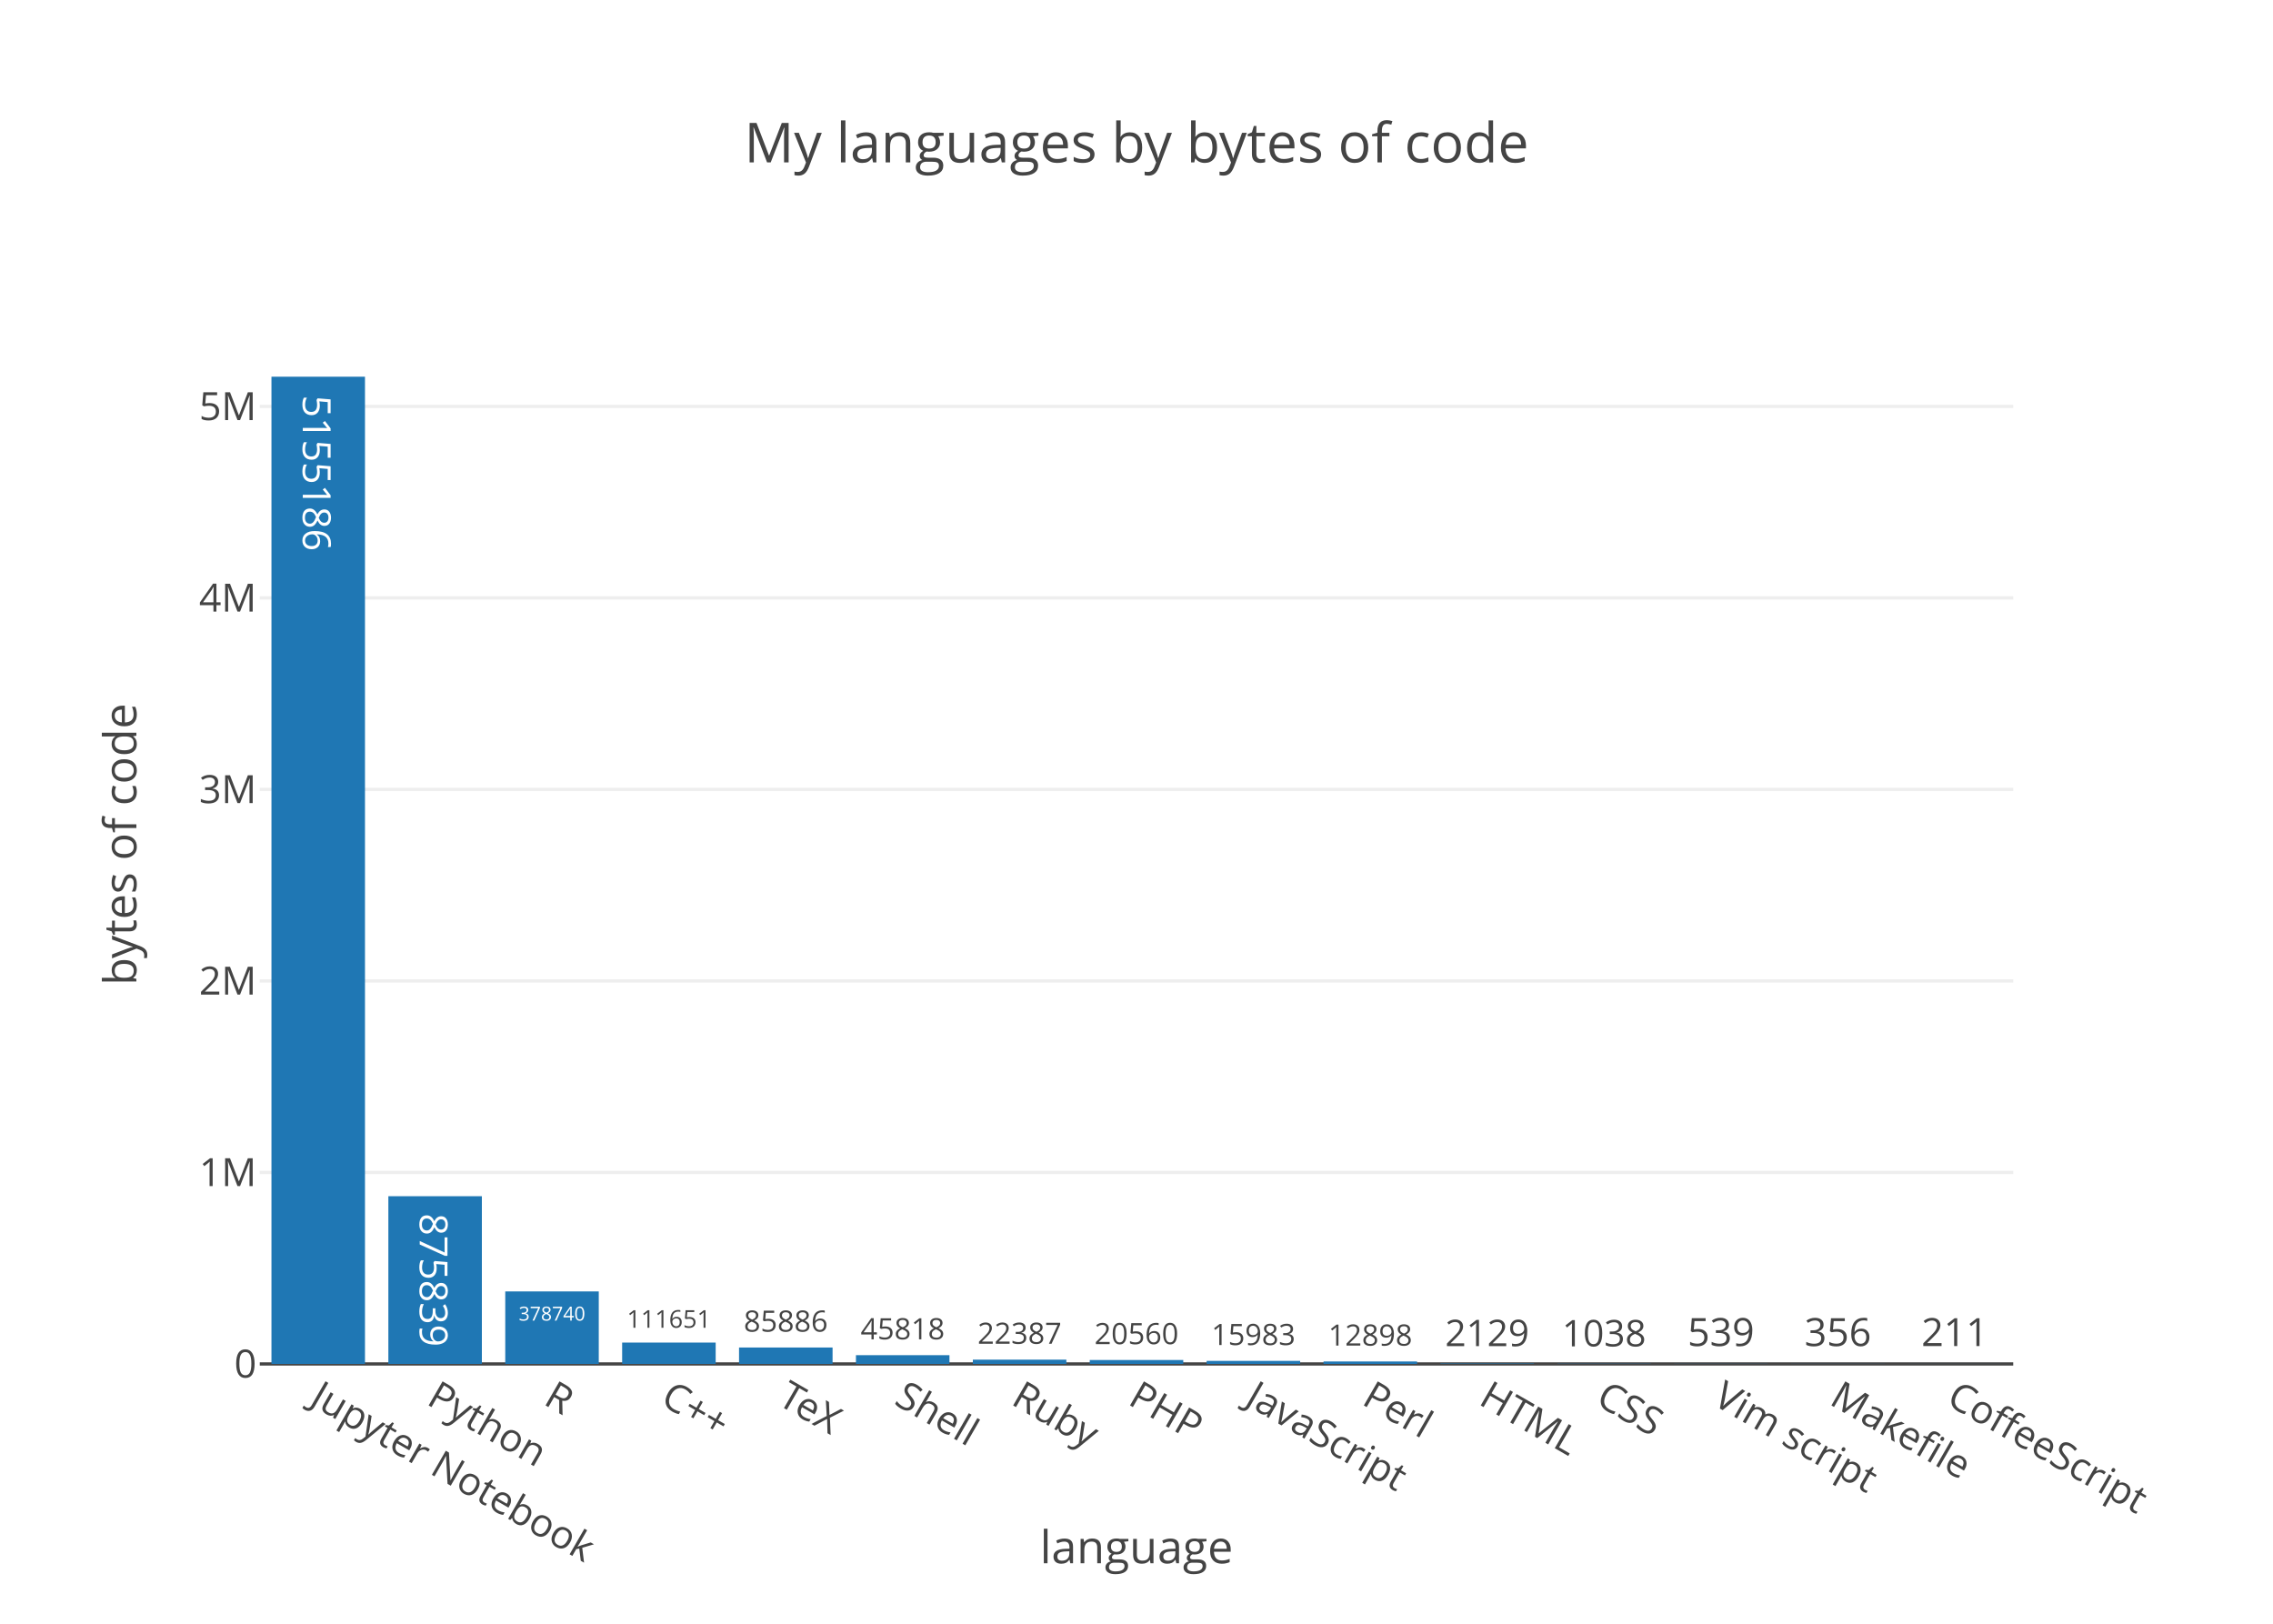
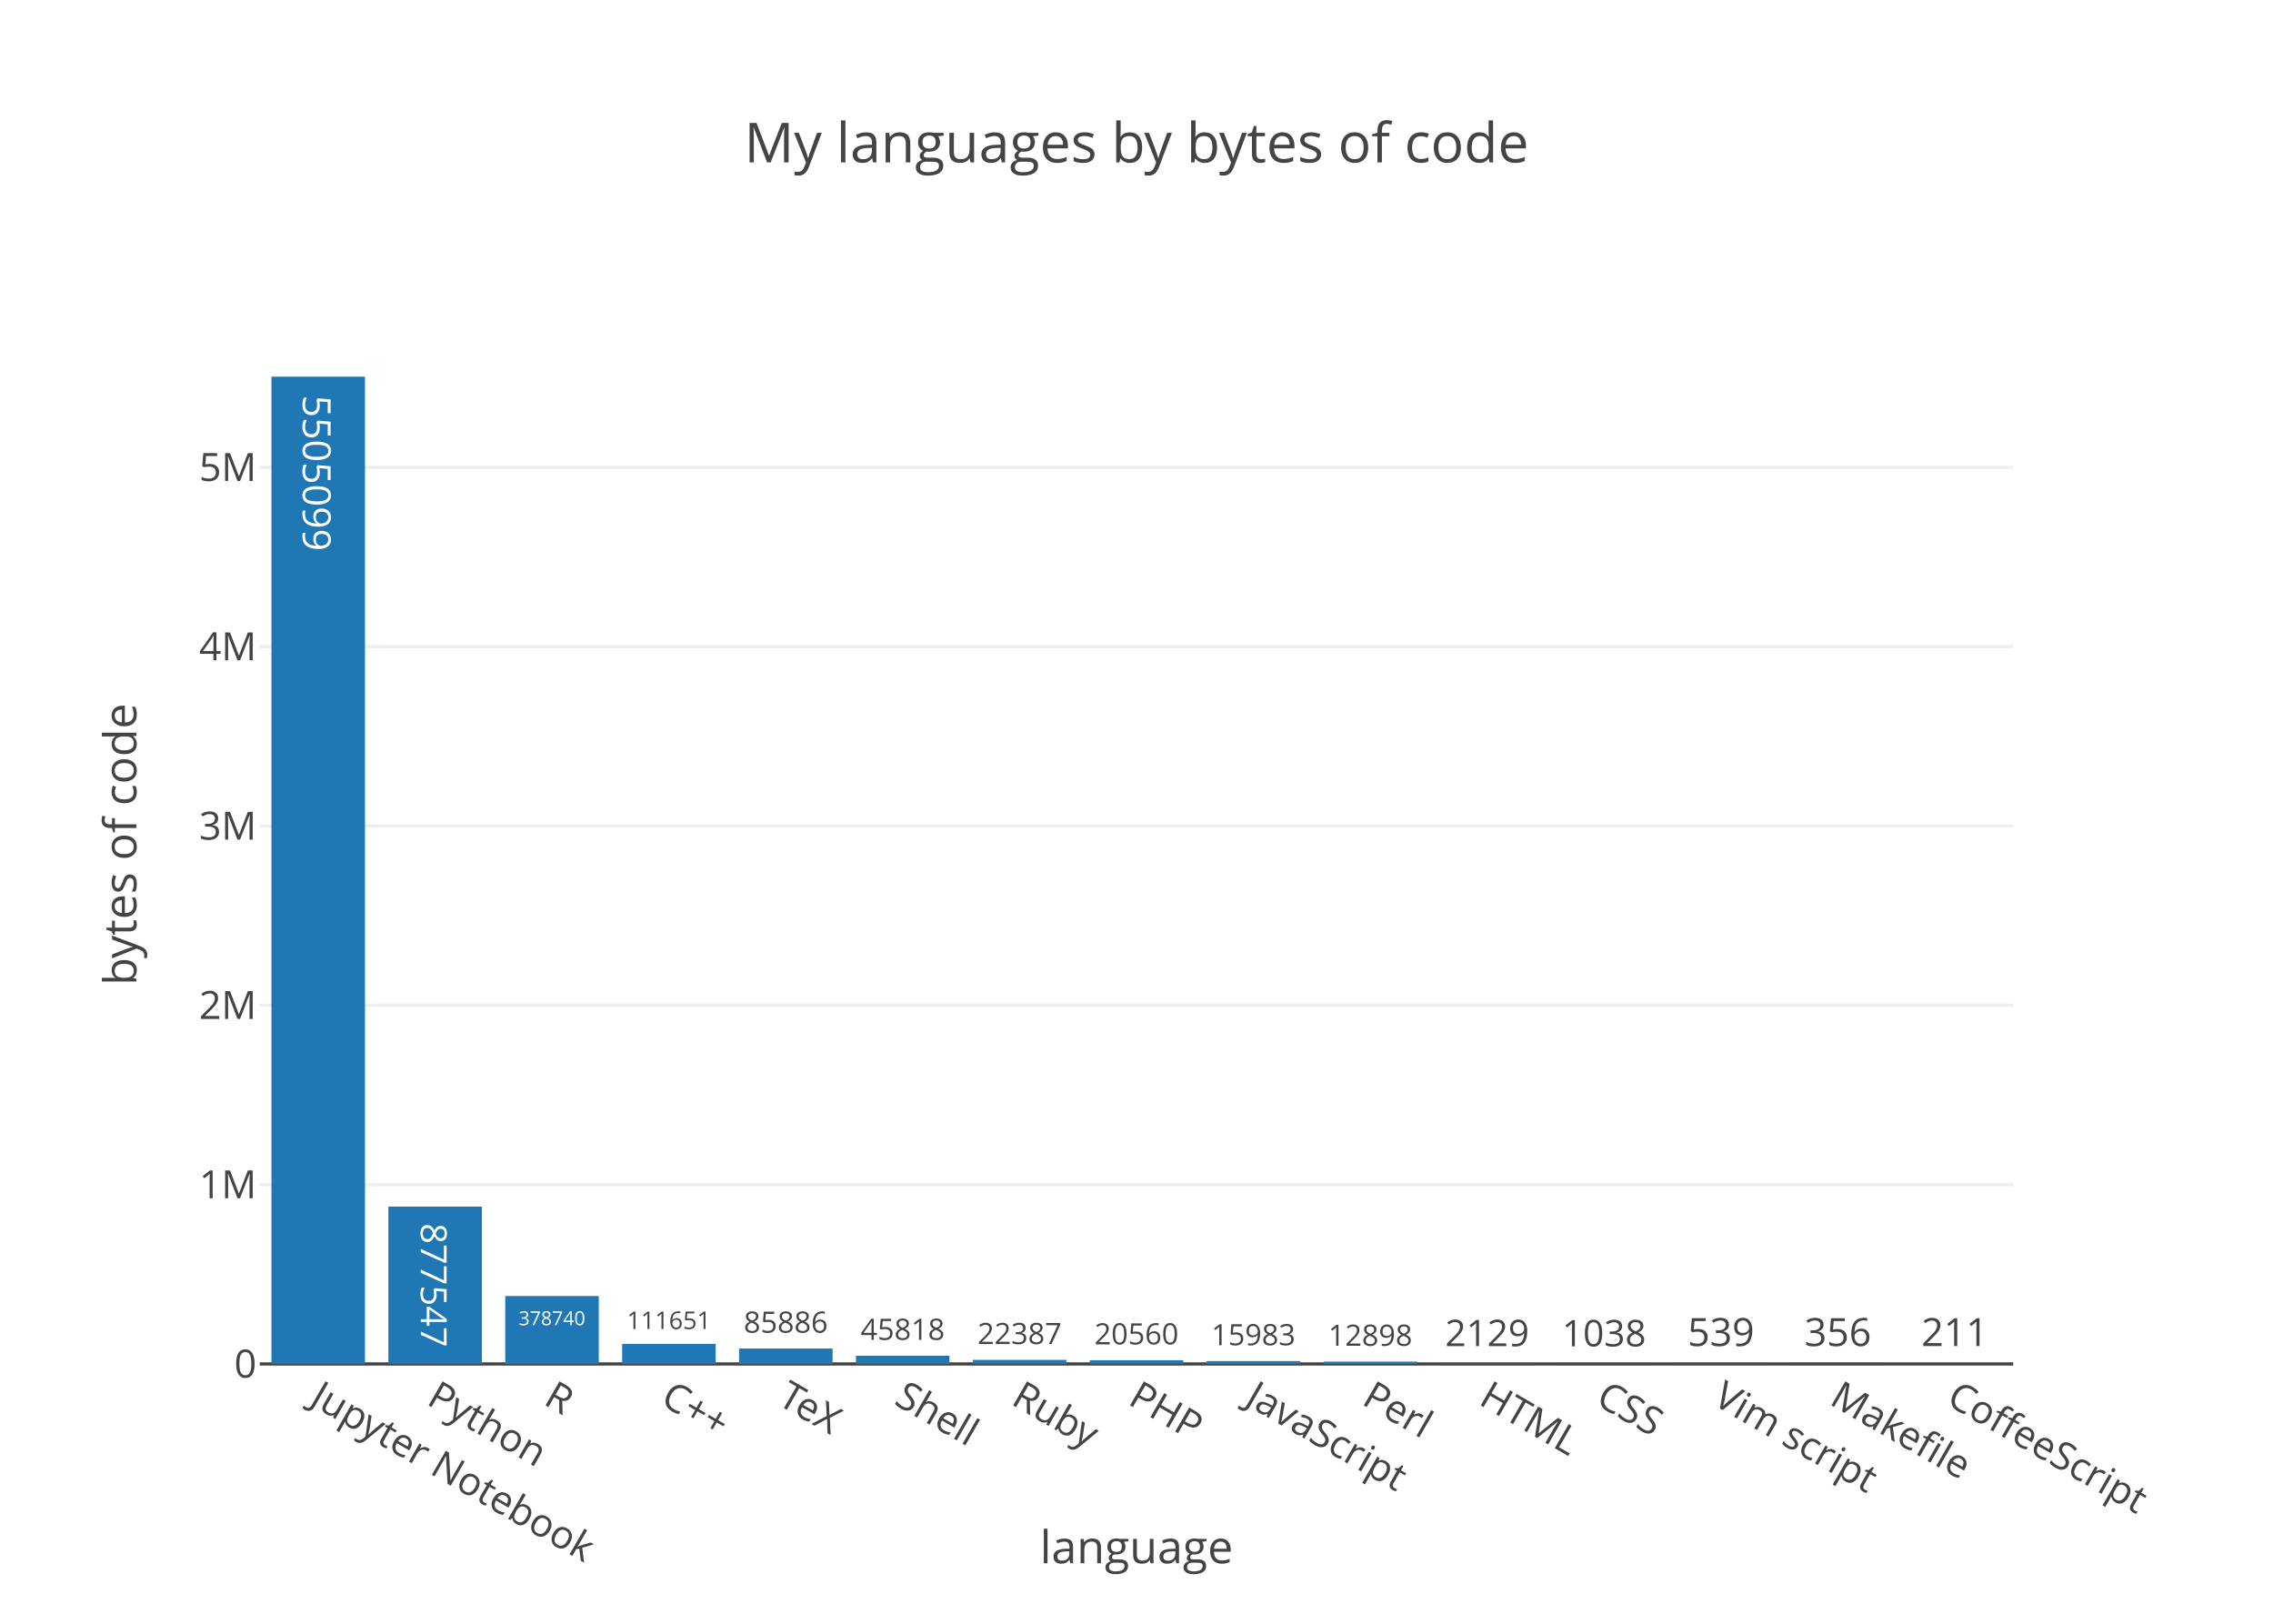
<svg xmlns="http://www.w3.org/2000/svg" class="main-svg" width="700" height="500" viewBox="0 0 700 500">
  <rect x="0" y="0" width="700" height="500" style="fill: rgb(255, 255, 255); fill-opacity: 1;" />
-   <defs id="defs-56e258">
+   <defs id="defs-46611b">
    <g class="clips">
-       <clipPath id="clip56e258xyplot" class="plotclip">
+       <clipPath id="clip46611bxyplot" class="plotclip">
        <rect width="540" height="320" />
      </clipPath>
-       <clipPath class="axesclip" id="clip56e258x">
+       <clipPath class="axesclip" id="clip46611bx">
        <rect x="80" y="0" width="540" height="500" />
      </clipPath>
-       <clipPath class="axesclip" id="clip56e258y">
+       <clipPath class="axesclip" id="clip46611by">
        <rect x="0" y="100" width="700" height="320" />
      </clipPath>
-       <clipPath class="axesclip" id="clip56e258xy">
+       <clipPath class="axesclip" id="clip46611bxy">
        <rect x="80" y="100" width="540" height="320" />
      </clipPath>
    </g>
    <g class="gradients" />
  </defs>
  <g class="bglayer" />
  <g class="layer-below">
    <g class="imagelayer" />
    <g class="shapelayer" />
  </g>
  <g class="cartesianlayer">
    <g class="subplot xy">
      <g class="layer-subplot">
        <g class="shapelayer" />
        <g class="imagelayer" />
      </g>
      <g class="gridlayer">
        <g class="x" />
        <g class="y">
-           <path class="ygrid crisp" transform="translate(0,361.03)" d="M80,0h540" style="stroke: rgb(238, 238, 238); stroke-opacity: 1; stroke-width: 1px;" />
-           <path class="ygrid crisp" transform="translate(0,302.06)" d="M80,0h540" style="stroke: rgb(238, 238, 238); stroke-opacity: 1; stroke-width: 1px;" />
-           <path class="ygrid crisp" transform="translate(0,243.09)" d="M80,0h540" style="stroke: rgb(238, 238, 238); stroke-opacity: 1; stroke-width: 1px;" />
-           <path class="ygrid crisp" transform="translate(0,184.12)" d="M80,0h540" style="stroke: rgb(238, 238, 238); stroke-opacity: 1; stroke-width: 1px;" />
-           <path class="ygrid crisp" transform="translate(0,125.15)" d="M80,0h540" style="stroke: rgb(238, 238, 238); stroke-opacity: 1; stroke-width: 1px;" />
+           <path class="ygrid crisp" transform="translate(0,364.78)" d="M80,0h540" style="stroke: rgb(238, 238, 238); stroke-opacity: 1; stroke-width: 1px;" />
+           <path class="ygrid crisp" transform="translate(0,309.56)" d="M80,0h540" style="stroke: rgb(238, 238, 238); stroke-opacity: 1; stroke-width: 1px;" />
+           <path class="ygrid crisp" transform="translate(0,254.34)" d="M80,0h540" style="stroke: rgb(238, 238, 238); stroke-opacity: 1; stroke-width: 1px;" />
+           <path class="ygrid crisp" transform="translate(0,199.11)" d="M80,0h540" style="stroke: rgb(238, 238, 238); stroke-opacity: 1; stroke-width: 1px;" />
+           <path class="ygrid crisp" transform="translate(0,143.89)" d="M80,0h540" style="stroke: rgb(238, 238, 238); stroke-opacity: 1; stroke-width: 1px;" />
        </g>
      </g>
      <g class="zerolinelayer">
        <path class="yzl zl crisp" transform="translate(0,420)" d="M80,0h540" style="stroke: rgb(68, 68, 68); stroke-opacity: 1; stroke-width: 1px;" />
      </g>
      <path class="xlines-below" />
      <path class="ylines-below" />
      <g class="overlines-below" />
      <g class="xaxislayer-below" />
      <g class="yaxislayer-below" />
      <g class="overaxes-below" />
-       <g class="plot" transform="translate(80, 100)" clip-path="url('#clip56e258xyplot')">
+       <g class="plot" transform="translate(80, 100)" clip-path="url('#clip46611bxyplot')">
        <g class="barlayer mlayer">
          <g class="trace bars" style="opacity: 1;">
            <g class="points">
              <g class="point">
                <path d="M3.6,320V16H32.4V320Z" style="vector-effect: non-scaling-stroke; opacity: 1; stroke-width: 0px; fill: rgb(31, 119, 180); fill-opacity: 1;" />
-                 <text class="bartext bartext-inside" transform="translate(17.99219 50.44531)rotate(90 0.0078125 -4.75) " text-anchor="middle" data-notex="1" x="0" y="0" style="font-family: 'Open Sans', verdana, arial, sans-serif; font-size: 12px; fill: rgb(255, 255, 255); fill-opacity: 1; white-space: pre;">5155186</text>
-               </g>
-               <g class="point">
-                 <path d="M39.6,320V268.35H68.4V320Z" style="vector-effect: non-scaling-stroke; opacity: 1; stroke-width: 0px; fill: rgb(31, 119, 180); fill-opacity: 1;" />
-                 <text class="bartext bartext-inside" transform="translate(53.99221 298.913)scale(0.9974735) rotate(90 0.0078125 -4.75) " text-anchor="middle" data-notex="1" x="0" y="0" style="font-family: 'Open Sans', verdana, arial, sans-serif; font-size: 12px; fill: rgb(255, 255, 255); fill-opacity: 1; white-space: pre;">875839</text>
-               </g>
-               <g class="point">
-                 <path d="M75.6,320V297.67H104.4V320Z" style="vector-effect: non-scaling-stroke; opacity: 1; stroke-width: 0px; fill: rgb(31, 119, 180); fill-opacity: 1;" />
-                 <text class="bartext bartext-inside" transform="translate(89.99611 306.6483)scale(0.4981905) " text-anchor="middle" data-notex="1" x="0" y="0" style="font-family: 'Open Sans', verdana, arial, sans-serif; font-size: 12px; fill: rgb(255, 255, 255); fill-opacity: 1; white-space: pre;">378740</text>
-               </g>
-               <g class="point">
-                 <path d="M111.6,320V313.42H140.4V320Z" style="vector-effect: non-scaling-stroke; opacity: 1; stroke-width: 0px; fill: rgb(31, 119, 180); fill-opacity: 1;" />
-                 <text class="bartext bartext-outside" transform="translate(125.9951 308.8468)scale(0.6292933) " text-anchor="middle" data-notex="1" x="0" y="0" style="font-family: 'Open Sans', verdana, arial, sans-serif; font-size: 12px; fill: rgb(68, 68, 68); fill-opacity: 1; white-space: pre;">111651</text>
-               </g>
-               <g class="point">
-                 <path d="M147.6,320V314.94H176.4V320Z" style="vector-effect: non-scaling-stroke; opacity: 1; stroke-width: 0px; fill: rgb(31, 119, 180); fill-opacity: 1;" />
-                 <text class="bartext bartext-outside" transform="translate(161.9941 310.0522)scale(0.7551004) " text-anchor="middle" data-notex="1" x="0" y="0" style="font-family: 'Open Sans', verdana, arial, sans-serif; font-size: 12px; fill: rgb(68, 68, 68); fill-opacity: 1; white-space: pre;">85886</text>
-               </g>
-               <g class="point">
-                 <path d="M183.6,320V317.3H212.4V320Z" style="vector-effect: non-scaling-stroke; opacity: 1; stroke-width: 0px; fill: rgb(31, 119, 180); fill-opacity: 1;" />
-                 <text class="bartext bartext-outside" transform="translate(197.9941 312.4122)scale(0.7551004) " text-anchor="middle" data-notex="1" x="0" y="0" style="font-family: 'Open Sans', verdana, arial, sans-serif; font-size: 12px; fill: rgb(68, 68, 68); fill-opacity: 1; white-space: pre;">45818</text>
-               </g>
-               <g class="point">
-                 <path d="M219.6,320V318.68H248.4V320Z" style="vector-effect: non-scaling-stroke; opacity: 1; stroke-width: 0px; fill: rgb(31, 119, 180); fill-opacity: 1;" />
-                 <text class="bartext bartext-outside" transform="translate(233.9941 313.7922)scale(0.7551004) " text-anchor="middle" data-notex="1" x="0" y="0" style="font-family: 'Open Sans', verdana, arial, sans-serif; font-size: 12px; fill: rgb(68, 68, 68); fill-opacity: 1; white-space: pre;">22387</text>
-               </g>
-               <g class="point">
-                 <path d="M255.6,320V318.79H284.4V320Z" style="vector-effect: non-scaling-stroke; opacity: 1; stroke-width: 0px; fill: rgb(31, 119, 180); fill-opacity: 1;" />
-                 <text class="bartext bartext-outside" transform="translate(269.9941 313.9022)scale(0.7551004) " text-anchor="middle" data-notex="1" x="0" y="0" style="font-family: 'Open Sans', verdana, arial, sans-serif; font-size: 12px; fill: rgb(68, 68, 68); fill-opacity: 1; white-space: pre;">20560</text>
-               </g>
-               <g class="point">
-                 <path d="M291.6,320V319.06H320.4V320Z" style="vector-effect: non-scaling-stroke; opacity: 1; stroke-width: 0px; fill: rgb(31, 119, 180); fill-opacity: 1;" />
-                 <text class="bartext bartext-outside" transform="translate(305.9941 314.1722)scale(0.7551004) " text-anchor="middle" data-notex="1" x="0" y="0" style="font-family: 'Open Sans', verdana, arial, sans-serif; font-size: 12px; fill: rgb(68, 68, 68); fill-opacity: 1; white-space: pre;">15983</text>
-               </g>
-               <g class="point">
-                 <path d="M327.6,320V319.24H356.4V320Z" style="vector-effect: non-scaling-stroke; opacity: 1; stroke-width: 0px; fill: rgb(31, 119, 180); fill-opacity: 1;" />
-                 <text class="bartext bartext-outside" transform="translate(341.9941 314.3522)scale(0.7551004) " text-anchor="middle" data-notex="1" x="0" y="0" style="font-family: 'Open Sans', verdana, arial, sans-serif; font-size: 12px; fill: rgb(68, 68, 68); fill-opacity: 1; white-space: pre;">12898</text>
-               </g>
-               <g class="point">
-                 <path d="M363.6,320V319.87H392.4V320Z" style="vector-effect: non-scaling-stroke; opacity: 1; stroke-width: 0px; fill: rgb(31, 119, 180); fill-opacity: 1;" />
-                 <text class="bartext bartext-outside" transform="translate(377.9926 314.5106)scale(0.9437788) " text-anchor="middle" data-notex="1" x="0" y="0" style="font-family: 'Open Sans', verdana, arial, sans-serif; font-size: 12px; fill: rgb(68, 68, 68); fill-opacity: 1; white-space: pre;">2129</text>
+                 <text class="bartext bartext-inside" transform="translate(17.99219 50.44531)rotate(90 0.0078125 -4.75) " text-anchor="middle" data-notex="1" x="0" y="0" style="font-family: 'Open Sans', verdana, arial, sans-serif; font-size: 12px; fill: rgb(255, 255, 255); fill-opacity: 1; white-space: pre;">5505099</text>
+               </g>
+               <g class="point">
+                 <path d="M39.6,320V271.54H68.4V320Z" style="vector-effect: non-scaling-stroke; opacity: 1; stroke-width: 0px; fill: rgb(31, 119, 180); fill-opacity: 1;" />
+                 <text class="bartext bartext-inside" transform="translate(53.99275 300.1769)scale(0.9277706) rotate(90 0.0078125 -4.75) " text-anchor="middle" data-notex="1" x="0" y="0" style="font-family: 'Open Sans', verdana, arial, sans-serif; font-size: 12px; fill: rgb(255, 255, 255); fill-opacity: 1; white-space: pre;">877547</text>
+               </g>
+               <g class="point">
+                 <path d="M75.6,320V299.09H104.4V320Z" style="vector-effect: non-scaling-stroke; opacity: 1; stroke-width: 0px; fill: rgb(31, 119, 180); fill-opacity: 1;" />
+                 <text class="bartext bartext-inside" transform="translate(89.99611 308.0683)scale(0.4981905) " text-anchor="middle" data-notex="1" x="0" y="0" style="font-family: 'Open Sans', verdana, arial, sans-serif; font-size: 12px; fill: rgb(255, 255, 255); fill-opacity: 1; white-space: pre;">378740</text>
+               </g>
+               <g class="point">
+                 <path d="M111.6,320V313.83H140.4V320Z" style="vector-effect: non-scaling-stroke; opacity: 1; stroke-width: 0px; fill: rgb(31, 119, 180); fill-opacity: 1;" />
+                 <text class="bartext bartext-outside" transform="translate(125.9951 309.2568)scale(0.6292933) " text-anchor="middle" data-notex="1" x="0" y="0" style="font-family: 'Open Sans', verdana, arial, sans-serif; font-size: 12px; fill: rgb(68, 68, 68); fill-opacity: 1; white-space: pre;">111651</text>
+               </g>
+               <g class="point">
+                 <path d="M147.6,320V315.26H176.4V320Z" style="vector-effect: non-scaling-stroke; opacity: 1; stroke-width: 0px; fill: rgb(31, 119, 180); fill-opacity: 1;" />
+                 <text class="bartext bartext-outside" transform="translate(161.9941 310.3722)scale(0.7551004) " text-anchor="middle" data-notex="1" x="0" y="0" style="font-family: 'Open Sans', verdana, arial, sans-serif; font-size: 12px; fill: rgb(68, 68, 68); fill-opacity: 1; white-space: pre;">85886</text>
+               </g>
+               <g class="point">
+                 <path d="M183.6,320V317.47H212.4V320Z" style="vector-effect: non-scaling-stroke; opacity: 1; stroke-width: 0px; fill: rgb(31, 119, 180); fill-opacity: 1;" />
+                 <text class="bartext bartext-outside" transform="translate(197.9941 312.5822)scale(0.7551004) " text-anchor="middle" data-notex="1" x="0" y="0" style="font-family: 'Open Sans', verdana, arial, sans-serif; font-size: 12px; fill: rgb(68, 68, 68); fill-opacity: 1; white-space: pre;">45818</text>
+               </g>
+               <g class="point">
+                 <path d="M219.6,320V318.76H248.4V320Z" style="vector-effect: non-scaling-stroke; opacity: 1; stroke-width: 0px; fill: rgb(31, 119, 180); fill-opacity: 1;" />
+                 <text class="bartext bartext-outside" transform="translate(233.9941 313.8722)scale(0.7551004) " text-anchor="middle" data-notex="1" x="0" y="0" style="font-family: 'Open Sans', verdana, arial, sans-serif; font-size: 12px; fill: rgb(68, 68, 68); fill-opacity: 1; white-space: pre;">22387</text>
+               </g>
+               <g class="point">
+                 <path d="M255.6,320V318.86H284.4V320Z" style="vector-effect: non-scaling-stroke; opacity: 1; stroke-width: 0px; fill: rgb(31, 119, 180); fill-opacity: 1;" />
+                 <text class="bartext bartext-outside" transform="translate(269.9941 313.9722)scale(0.7551004) " text-anchor="middle" data-notex="1" x="0" y="0" style="font-family: 'Open Sans', verdana, arial, sans-serif; font-size: 12px; fill: rgb(68, 68, 68); fill-opacity: 1; white-space: pre;">20560</text>
+               </g>
+               <g class="point">
+                 <path d="M291.6,320V319.12H320.4V320Z" style="vector-effect: non-scaling-stroke; opacity: 1; stroke-width: 0px; fill: rgb(31, 119, 180); fill-opacity: 1;" />
+                 <text class="bartext bartext-outside" transform="translate(305.9941 314.2322)scale(0.7551004) " text-anchor="middle" data-notex="1" x="0" y="0" style="font-family: 'Open Sans', verdana, arial, sans-serif; font-size: 12px; fill: rgb(68, 68, 68); fill-opacity: 1; white-space: pre;">15983</text>
+               </g>
+               <g class="point">
+                 <path d="M327.6,320V319.29H356.4V320Z" style="vector-effect: non-scaling-stroke; opacity: 1; stroke-width: 0px; fill: rgb(31, 119, 180); fill-opacity: 1;" />
+                 <text class="bartext bartext-outside" transform="translate(341.9941 314.4022)scale(0.7551004) " text-anchor="middle" data-notex="1" x="0" y="0" style="font-family: 'Open Sans', verdana, arial, sans-serif; font-size: 12px; fill: rgb(68, 68, 68); fill-opacity: 1; white-space: pre;">12898</text>
+               </g>
+               <g class="point">
+                 <path d="M363.6,320V319.88H392.4V320Z" style="vector-effect: non-scaling-stroke; opacity: 1; stroke-width: 0px; fill: rgb(31, 119, 180); fill-opacity: 1;" />
+                 <text class="bartext bartext-outside" transform="translate(377.9926 314.5206)scale(0.9437788) " text-anchor="middle" data-notex="1" x="0" y="0" style="font-family: 'Open Sans', verdana, arial, sans-serif; font-size: 12px; fill: rgb(68, 68, 68); fill-opacity: 1; white-space: pre;">2129</text>
              </g>
              <g class="point">
                <path d="M399.6,320V319.94H428.4V320Z" style="vector-effect: non-scaling-stroke; opacity: 1; stroke-width: 0px; fill: rgb(31, 119, 180); fill-opacity: 1;" />
                <text class="bartext bartext-outside" transform="translate(413.9926 314.5806)scale(0.9437788) " text-anchor="middle" data-notex="1" x="0" y="0" style="font-family: 'Open Sans', verdana, arial, sans-serif; font-size: 12px; fill: rgb(68, 68, 68); fill-opacity: 1; white-space: pre;">1038</text>
              </g>
              <g class="point">
                <path d="M435.6,320V319.97H464.4V320Z" style="vector-effect: non-scaling-stroke; opacity: 1; stroke-width: 0px; fill: rgb(31, 119, 180); fill-opacity: 1;" />
                <text class="bartext bartext-outside" transform="translate(450 314.47)" text-anchor="middle" data-notex="1" x="0" y="0" style="font-family: 'Open Sans', verdana, arial, sans-serif; font-size: 12px; fill: rgb(68, 68, 68); fill-opacity: 1; white-space: pre;">539</text>
              </g>
              <g class="point">
                <path d="M471.6,320V319.98H500.4V320Z" style="vector-effect: non-scaling-stroke; opacity: 1; stroke-width: 0px; fill: rgb(31, 119, 180); fill-opacity: 1;" />
                <text class="bartext bartext-outside" transform="translate(486 314.48)" text-anchor="middle" data-notex="1" x="0" y="0" style="font-family: 'Open Sans', verdana, arial, sans-serif; font-size: 12px; fill: rgb(68, 68, 68); fill-opacity: 1; white-space: pre;">356</text>
              </g>
              <g class="point">
                <path d="M507.6,320V319.99H536.4V320Z" style="vector-effect: non-scaling-stroke; opacity: 1; stroke-width: 0px; fill: rgb(31, 119, 180); fill-opacity: 1;" />
                <text class="bartext bartext-outside" transform="translate(522 314.49)" text-anchor="middle" data-notex="1" x="0" y="0" style="font-family: 'Open Sans', verdana, arial, sans-serif; font-size: 12px; fill: rgb(68, 68, 68); fill-opacity: 1; white-space: pre;">211</text>
              </g>
            </g>
          </g>
        </g>
      </g>
      <g class="overplot" />
      <path class="xlines-above crisp" d="M0,0" style="fill: none;" />
      <path class="ylines-above crisp" d="M0,0" style="fill: none;" />
      <g class="overlines-above" />
      <g class="xaxislayer-above">
        <g class="xtick">
          <text text-anchor="start" x="0" y="433" transform="translate(98,0) rotate(30,0,427)" style="font-family: 'Open Sans', verdana, arial, sans-serif; font-size: 12px; fill: rgb(68, 68, 68); fill-opacity: 1; white-space: pre;">Jupyter Notebook</text>
        </g>
        <g class="xtick">
          <text text-anchor="start" x="0" y="433" transform="translate(134,0) rotate(30,0,427)" style="font-family: 'Open Sans', verdana, arial, sans-serif; font-size: 12px; fill: rgb(68, 68, 68); fill-opacity: 1; white-space: pre;">Python</text>
        </g>
        <g class="xtick">
          <text text-anchor="start" x="0" y="433" transform="translate(170,0) rotate(30,0,427)" style="font-family: 'Open Sans', verdana, arial, sans-serif; font-size: 12px; fill: rgb(68, 68, 68); fill-opacity: 1; white-space: pre;">R</text>
        </g>
        <g class="xtick">
          <text text-anchor="start" x="0" y="433" transform="translate(206,0) rotate(30,0,427)" style="font-family: 'Open Sans', verdana, arial, sans-serif; font-size: 12px; fill: rgb(68, 68, 68); fill-opacity: 1; white-space: pre;">C++</text>
        </g>
        <g class="xtick">
          <text text-anchor="start" x="0" y="433" transform="translate(242,0) rotate(30,0,427)" style="font-family: 'Open Sans', verdana, arial, sans-serif; font-size: 12px; fill: rgb(68, 68, 68); fill-opacity: 1; white-space: pre;">TeX</text>
        </g>
        <g class="xtick">
          <text text-anchor="start" x="0" y="433" transform="translate(278,0) rotate(30,0,427)" style="font-family: 'Open Sans', verdana, arial, sans-serif; font-size: 12px; fill: rgb(68, 68, 68); fill-opacity: 1; white-space: pre;">Shell</text>
        </g>
        <g class="xtick">
          <text text-anchor="start" x="0" y="433" transform="translate(314,0) rotate(30,0,427)" style="font-family: 'Open Sans', verdana, arial, sans-serif; font-size: 12px; fill: rgb(68, 68, 68); fill-opacity: 1; white-space: pre;">Ruby</text>
        </g>
        <g class="xtick">
          <text text-anchor="start" x="0" y="433" transform="translate(350,0) rotate(30,0,427)" style="font-family: 'Open Sans', verdana, arial, sans-serif; font-size: 12px; fill: rgb(68, 68, 68); fill-opacity: 1; white-space: pre;">PHP</text>
        </g>
        <g class="xtick">
          <text text-anchor="start" x="0" y="433" transform="translate(386,0) rotate(30,0,427)" style="font-family: 'Open Sans', verdana, arial, sans-serif; font-size: 12px; fill: rgb(68, 68, 68); fill-opacity: 1; white-space: pre;">JavaScript</text>
        </g>
        <g class="xtick">
          <text text-anchor="start" x="0" y="433" transform="translate(422,0) rotate(30,0,427)" style="font-family: 'Open Sans', verdana, arial, sans-serif; font-size: 12px; fill: rgb(68, 68, 68); fill-opacity: 1; white-space: pre;">Perl</text>
        </g>
        <g class="xtick">
          <text text-anchor="start" x="0" y="433" transform="translate(458,0) rotate(30,0,427)" style="font-family: 'Open Sans', verdana, arial, sans-serif; font-size: 12px; fill: rgb(68, 68, 68); fill-opacity: 1; white-space: pre;">HTML</text>
        </g>
        <g class="xtick">
          <text text-anchor="start" x="0" y="433" transform="translate(494,0) rotate(30,0,427)" style="font-family: 'Open Sans', verdana, arial, sans-serif; font-size: 12px; fill: rgb(68, 68, 68); fill-opacity: 1; white-space: pre;">CSS</text>
        </g>
        <g class="xtick">
          <text text-anchor="start" x="0" y="433" transform="translate(530,0) rotate(30,0,427)" style="font-family: 'Open Sans', verdana, arial, sans-serif; font-size: 12px; fill: rgb(68, 68, 68); fill-opacity: 1; white-space: pre;">Vim script</text>
        </g>
        <g class="xtick">
          <text text-anchor="start" x="0" y="433" transform="translate(566,0) rotate(30,0,427)" style="font-family: 'Open Sans', verdana, arial, sans-serif; font-size: 12px; fill: rgb(68, 68, 68); fill-opacity: 1; white-space: pre;">Makefile</text>
        </g>
        <g class="xtick">
          <text text-anchor="start" x="0" y="433" transform="translate(602,0) rotate(30,0,427)" style="font-family: 'Open Sans', verdana, arial, sans-serif; font-size: 12px; fill: rgb(68, 68, 68); fill-opacity: 1; white-space: pre;">CoffeeScript</text>
        </g>
      </g>
      <g class="yaxislayer-above">
        <g class="ytick">
          <text text-anchor="end" x="79" y="4.2" transform="translate(0,420)" style="font-family: 'Open Sans', verdana, arial, sans-serif; font-size: 12px; fill: rgb(68, 68, 68); fill-opacity: 1; white-space: pre;">0</text>
        </g>
        <g class="ytick">
-           <text text-anchor="end" x="79" y="4.2" transform="translate(0,361.03)" style="font-family: 'Open Sans', verdana, arial, sans-serif; font-size: 12px; fill: rgb(68, 68, 68); fill-opacity: 1; white-space: pre;">1M</text>
-         </g>
-         <g class="ytick">
-           <text text-anchor="end" x="79" y="4.2" transform="translate(0,302.06)" style="font-family: 'Open Sans', verdana, arial, sans-serif; font-size: 12px; fill: rgb(68, 68, 68); fill-opacity: 1; white-space: pre;">2M</text>
-         </g>
-         <g class="ytick">
-           <text text-anchor="end" x="79" y="4.2" transform="translate(0,243.09)" style="font-family: 'Open Sans', verdana, arial, sans-serif; font-size: 12px; fill: rgb(68, 68, 68); fill-opacity: 1; white-space: pre;">3M</text>
-         </g>
-         <g class="ytick">
-           <text text-anchor="end" x="79" y="4.2" transform="translate(0,184.12)" style="font-family: 'Open Sans', verdana, arial, sans-serif; font-size: 12px; fill: rgb(68, 68, 68); fill-opacity: 1; white-space: pre;">4M</text>
-         </g>
-         <g class="ytick">
-           <text text-anchor="end" x="79" y="4.2" transform="translate(0,125.15)" style="font-family: 'Open Sans', verdana, arial, sans-serif; font-size: 12px; fill: rgb(68, 68, 68); fill-opacity: 1; white-space: pre;">5M</text>
+           <text text-anchor="end" x="79" y="4.2" transform="translate(0,364.78)" style="font-family: 'Open Sans', verdana, arial, sans-serif; font-size: 12px; fill: rgb(68, 68, 68); fill-opacity: 1; white-space: pre;">1M</text>
+         </g>
+         <g class="ytick">
+           <text text-anchor="end" x="79" y="4.2" transform="translate(0,309.56)" style="font-family: 'Open Sans', verdana, arial, sans-serif; font-size: 12px; fill: rgb(68, 68, 68); fill-opacity: 1; white-space: pre;">2M</text>
+         </g>
+         <g class="ytick">
+           <text text-anchor="end" x="79" y="4.2" transform="translate(0,254.34)" style="font-family: 'Open Sans', verdana, arial, sans-serif; font-size: 12px; fill: rgb(68, 68, 68); fill-opacity: 1; white-space: pre;">3M</text>
+         </g>
+         <g class="ytick">
+           <text text-anchor="end" x="79" y="4.2" transform="translate(0,199.11)" style="font-family: 'Open Sans', verdana, arial, sans-serif; font-size: 12px; fill: rgb(68, 68, 68); fill-opacity: 1; white-space: pre;">4M</text>
+         </g>
+         <g class="ytick">
+           <text text-anchor="end" x="79" y="4.2" transform="translate(0,143.89)" style="font-family: 'Open Sans', verdana, arial, sans-serif; font-size: 12px; fill: rgb(68, 68, 68); fill-opacity: 1; white-space: pre;">5M</text>
        </g>
      </g>
      <g class="overaxes-above" />
    </g>
  </g>
  <g class="polarlayer" />
  <g class="ternarylayer" />
  <g class="geolayer" />
  <g class="pielayer" />
  <g class="sunburstlayer" />
  <g class="glimages" />
-   <defs id="topdefs-56e258">
+   <defs id="topdefs-46611b">
    <g class="clips" />
  </defs>
  <g class="layer-above">
    <g class="imagelayer" />
    <g class="shapelayer" />
  </g>
  <g class="infolayer">
    <g class="g-gtitle">
      <text class="gtitle" x="350" y="50" text-anchor="middle" dy="0em" style="font-family: 'Open Sans', verdana, arial, sans-serif; font-size: 17px; fill: rgb(68, 68, 68); opacity: 1; font-weight: normal; white-space: pre;">My languages by bytes of code</text>
    </g>
    <g class="g-xtitle" transform="translate(0,9.376953)">
      <text class="xtitle" x="350" y="472" text-anchor="middle" style="font-family: 'Open Sans', verdana, arial, sans-serif; font-size: 14px; fill: rgb(68, 68, 68); opacity: 1; font-weight: normal; white-space: pre;">language</text>
    </g>
    <g class="g-ytitle">
      <text class="ytitle" transform="rotate(-90,42,260)" x="42" y="260" text-anchor="middle" style="font-family: 'Open Sans', verdana, arial, sans-serif; font-size: 14px; fill: rgb(68, 68, 68); opacity: 1; font-weight: normal; white-space: pre;">bytes of code</text>
    </g>
  </g>
</svg>
